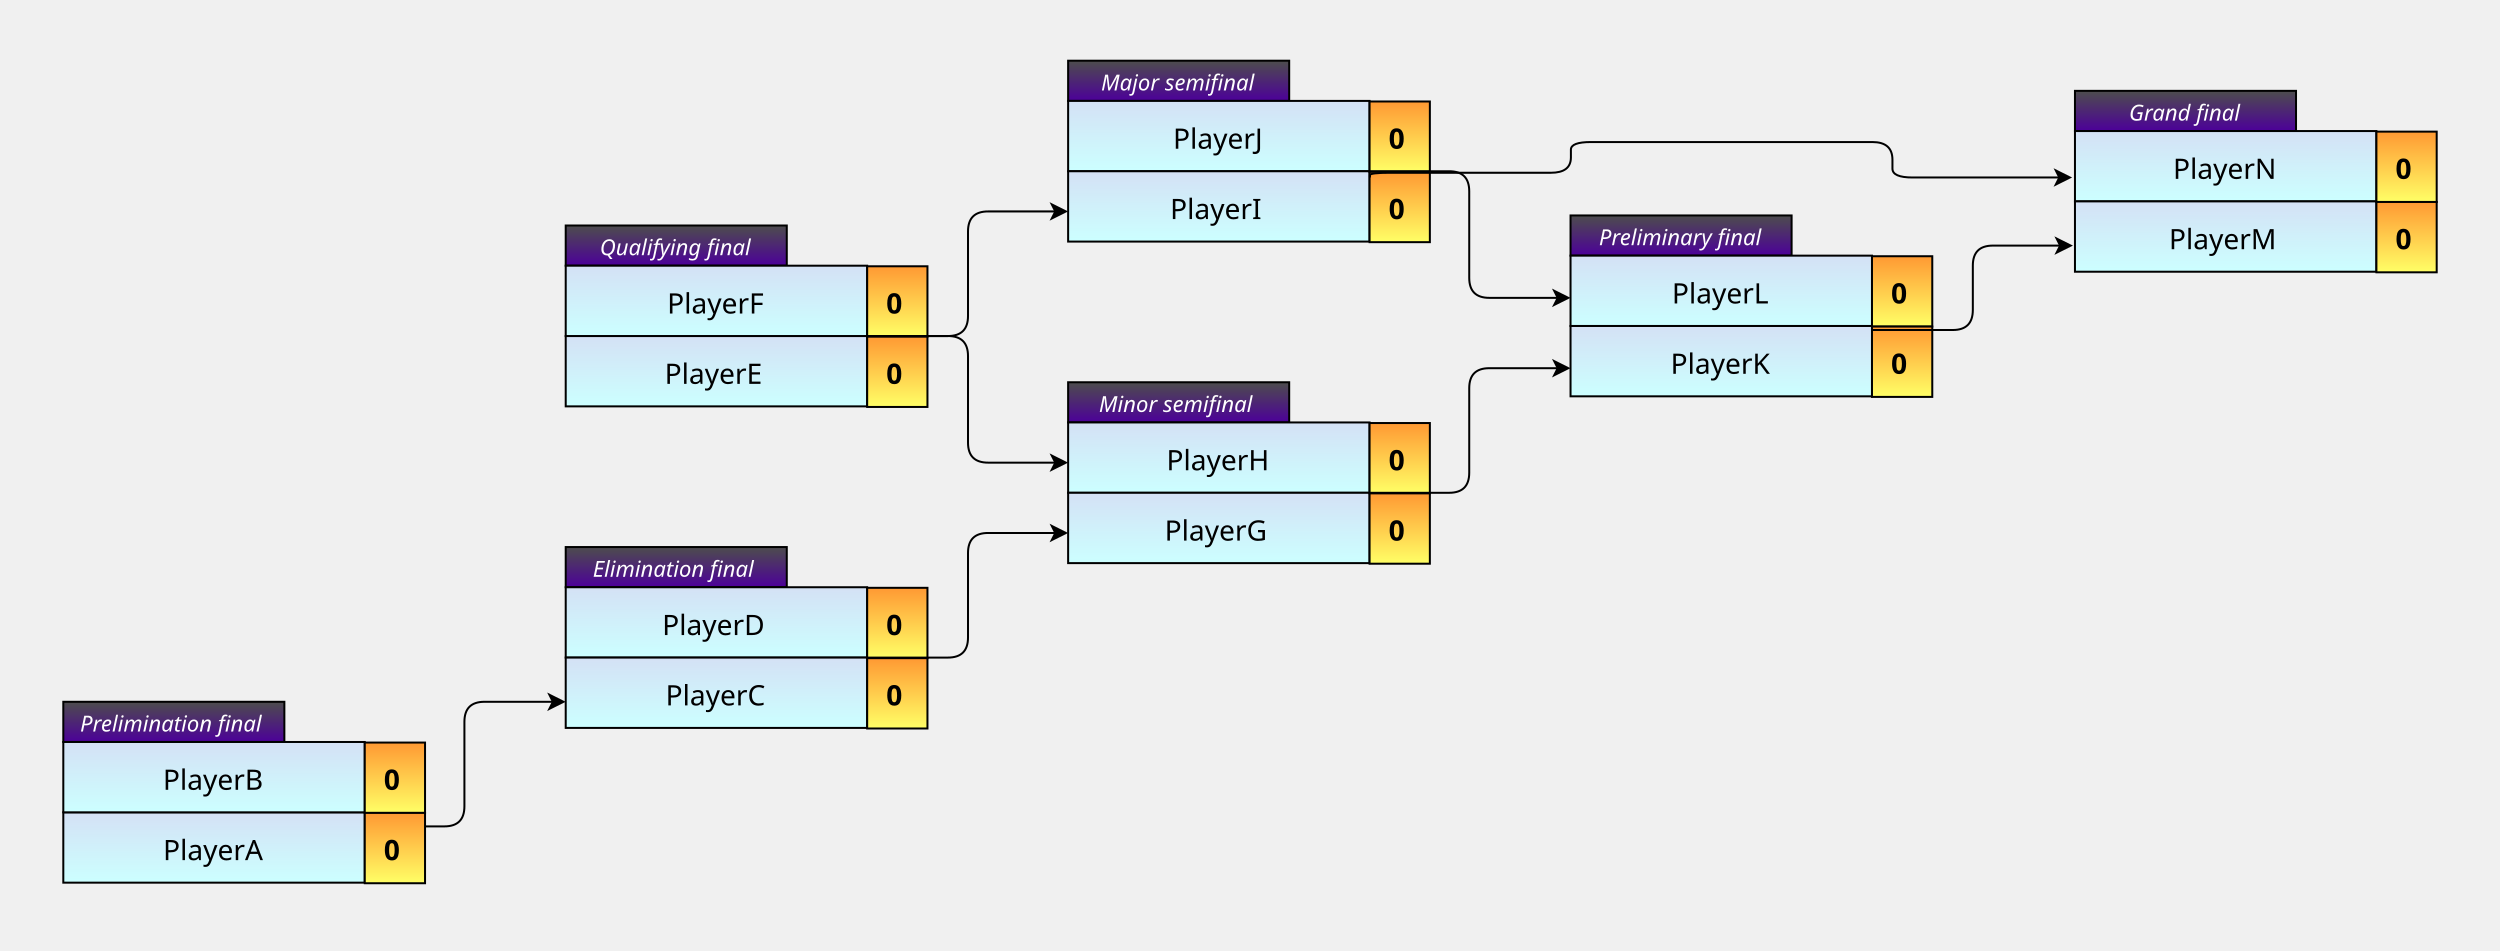
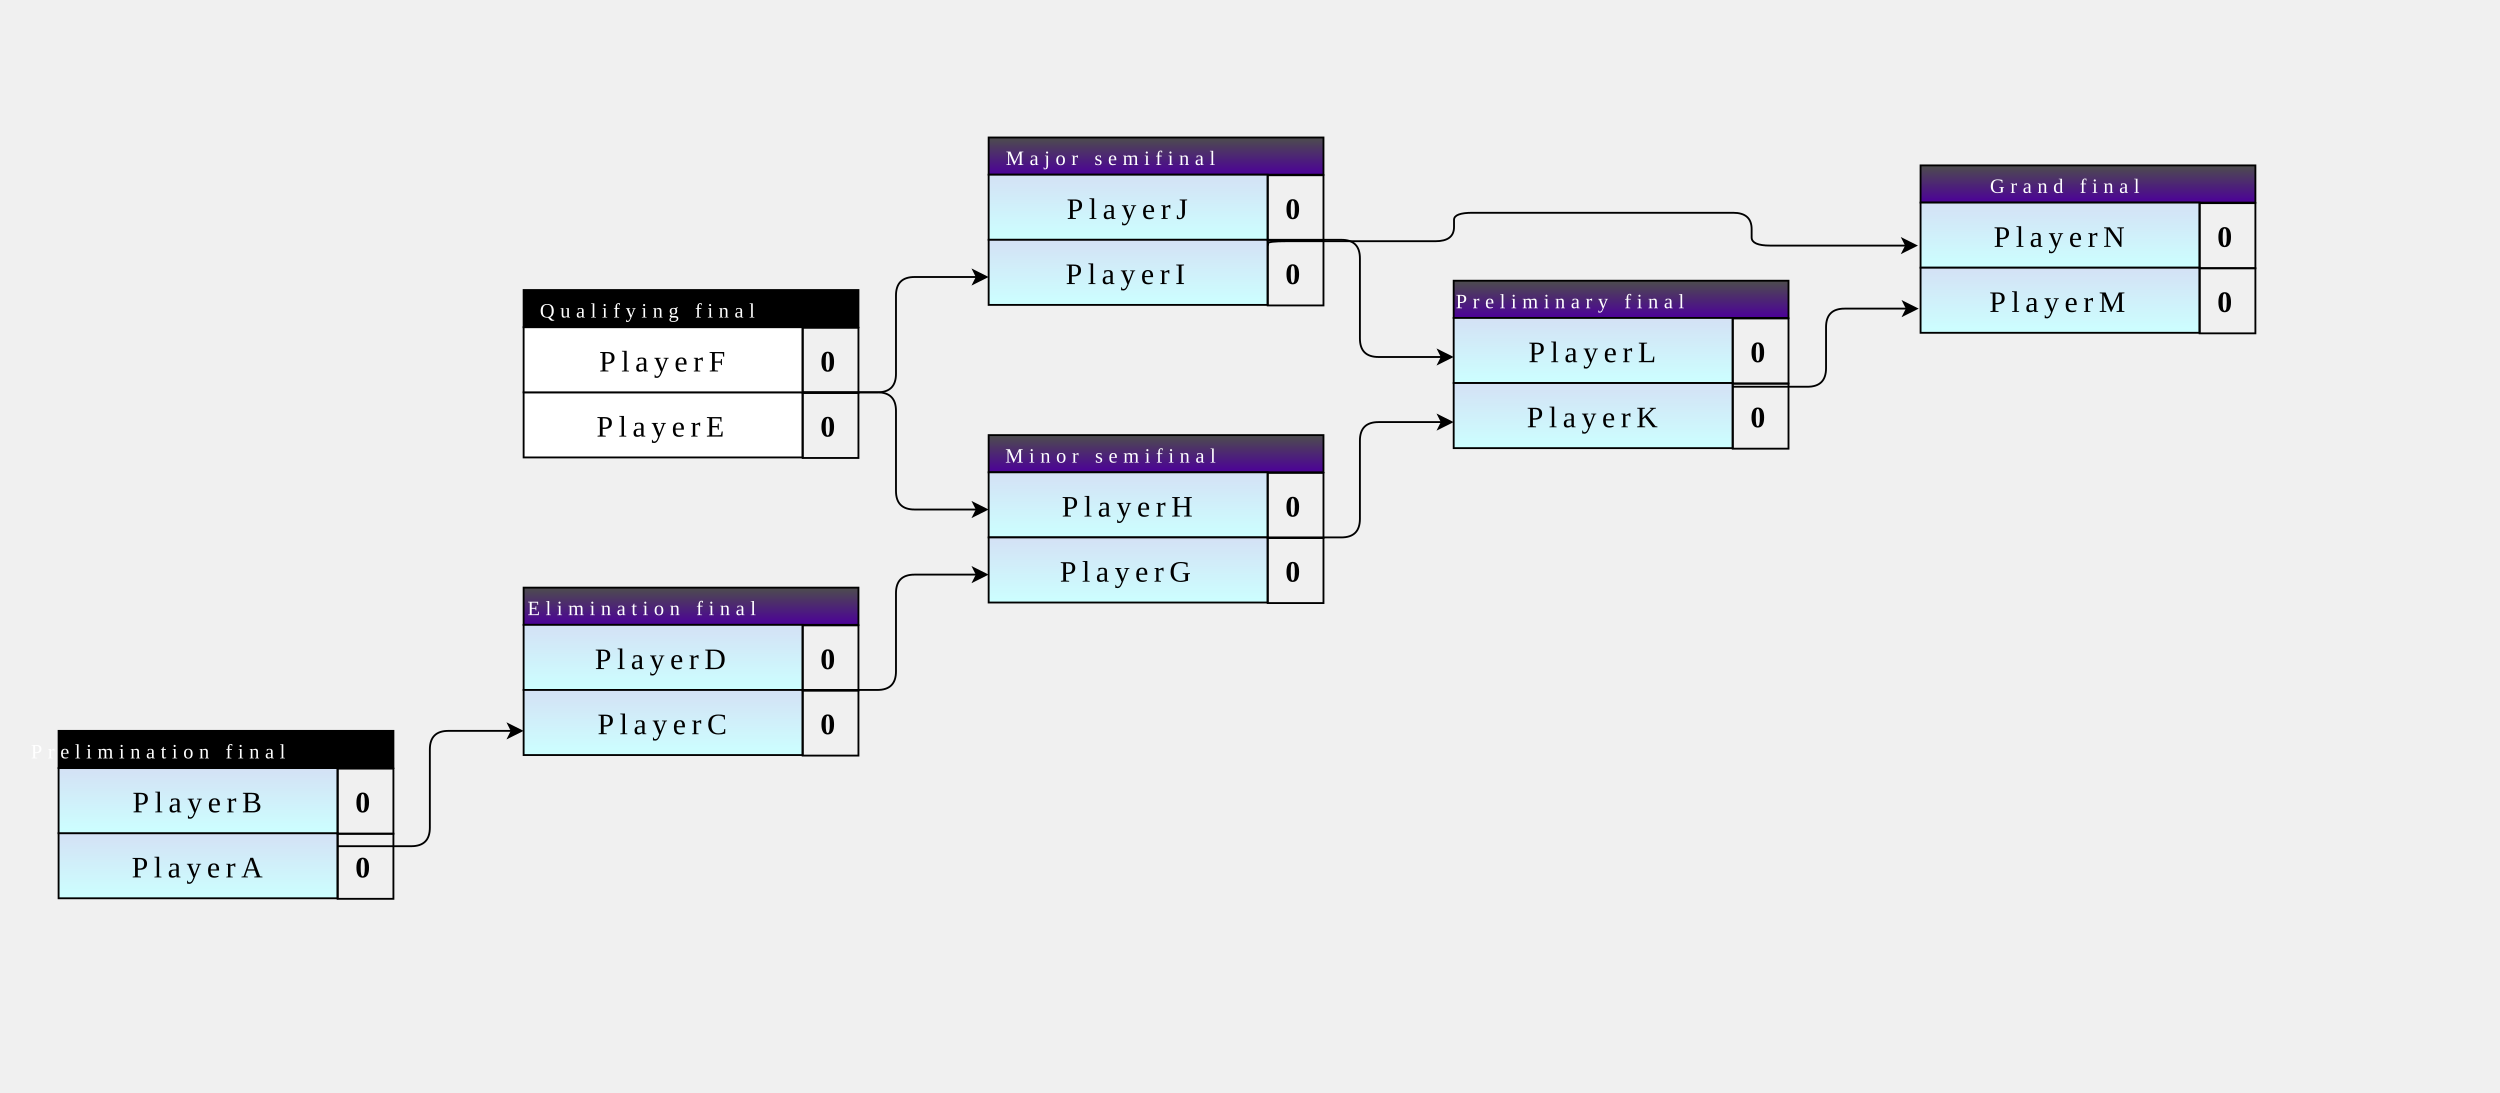
- <svg xmlns="http://www.w3.org/2000/svg" font-family="Verdana" font-size="14px" height="473px" version="1.1" viewBox="-0.5 -0.5 1244 473" width="1244px">
+ <svg xmlns="http://www.w3.org/2000/svg" font-family="Helvetica Neue,Helvetica,Arial,sans-serif;" text-transform="uppercase" letter-spacing="3px" font-weight="200" font-size="16px" height="500px" version="1.1" viewBox="-0.5 -0.5 1344 500" width="1144px">
  <defs>
    <linearGradient id="id1" x1="0%" x2="0%" y1="0%" y2="100%">
      <stop offset="0%" style="stop-color:#D4E1F5" />
      <stop offset="100%" style="stop-color:#CCFFFF" />
    </linearGradient>
    <linearGradient id="id2" x1="0%" x2="0%" y1="100%" y2="0%">
      <stop offset="0%" style="stop-color:#4C0099" />
      <stop offset="100%" style="stop-color:#4D4D4D" />
    </linearGradient>
-     <linearGradient id="id3" x1="0%" x2="0%" y1="0%" y2="100%">
-       <stop offset="0%" style="stop-color:#FF9933" />
-       <stop offset="100%" style="stop-color:#FFFF66" />
-     </linearGradient>
  </defs>
  <g id="prelimination_final_show" opacity="1.0">
    <path d="M 181 410.71 L 220.59 410.71 Q 230.59 410.71 230.59 400.71 L 230.59 358.71 Q 230.59 348.71 240.59 348.71 L 274.63 348.71" fill="none" stroke="#000000" stroke-miterlimit="10" />
    <path d="M 279.88 348.71 L 272.88 352.21 L 274.63 348.71 L 272.88 345.21 Z" fill="#000000" stroke="#000000" stroke-miterlimit="10" />
-     <rect fill="url(#id2)" height="20" stroke="#000000" width="110" x="31" y="348.71" />
+     <rect fill="#000" height="20" stroke="#000000" width="180" x="31" y="348.71" />
    <g transform="translate(33.5,352.5)">
-       <text fill="#FFFFFF" font-size="11px" font-style="italic" text-anchor="middle" x="51" y="11">Prelimination final</text>
+       <text fill="#FFFFFF" font-size="11px" text-anchor="middle" x="51" y="11">Prelimination final</text>
    </g>
    <rect fill="url(#id1)" height="35" stroke="#000000" width="150" x="31" y="403.71" />
    <g transform="translate(79.5,413.5)">
      <text id="prelimination_final_player_away" fill="#000000" text-anchor="middle" x="26" y="14">PlayerA</text>
    </g>
    <rect fill="url(#id1)" height="35" stroke="#000000" width="150" x="31" y="368.71" />
    <g transform="translate(79.5,378.5)">
      <text id="prelimination_final_player_home" fill="#000000" text-anchor="middle" x="26" y="14">PlayerB</text>
    </g>
    <rect fill="url(#id3)" height="35" stroke="#000000" width="30" x="181" y="369" />
    <g transform="translate(189.5,378.5)">
      <text id="prelimination_final_player_home_score" fill="#000000" font-weight="bold" text-anchor="middle" x="5" y="14">0</text>
    </g>
    <rect fill="url(#id3)" height="35" stroke="#000000" width="30" x="181" y="404" />
    <g transform="translate(189.5,413.5)">
      <text id="prelimination_final_player_away_score" fill="#000000" font-weight="bold" text-anchor="middle" x="5" y="14">0</text>
    </g>
    <rect id="prelimination_final_current_match" fill="none" height="150" opacity="0.0" rx="22.5" ry="22.5" stroke="#009900" stroke-width="3" width="240" x="1" y="321" />
  </g>
-   <rect fill="url(#id2)" height="20" stroke="#000000" width="110" x="281" y="111.71" />
+   <rect fill="#000" height="20" stroke="#000000" width="180" x="281" y="111.71" />
  <g transform="translate(292.5,115.5)">
-     <text fill="#FFFFFF" font-size="11px" font-style="italic" text-anchor="middle" x="43" y="11">Qualifying final</text>
+     <text fill="#FFFFFF" font-size="11px" text-anchor="middle" x="55" y="11">Qualifying final</text>
  </g>
-   <rect fill="url(#id1)" height="35" stroke="#000000" width="150" x="281" y="166.71" />
+   <rect fill="#fff" height="35" stroke="#000000" width="150" x="281" y="166.71" />
  <g transform="translate(329.5,176.5)">
    <text id="qualifying_final_player_away" fill="#000000" text-anchor="middle" x="25" y="14">PlayerE</text>
  </g>
-   <rect fill="url(#id1)" height="35" stroke="#000000" width="150" x="281" y="131.71" />
+   <rect fill="#fff" height="35" stroke="#000000" width="150" x="281" y="131.71" />
  <g transform="translate(330.5,141.5)">
    <text id="qualifying_final_player_home" fill="#000000" text-anchor="middle" x="25" y="14">PlayerF</text>
  </g>
  <rect fill="url(#id3)" height="35" stroke="#000000" width="30" x="431" y="132" />
  <g transform="translate(439.5,141.5)">
    <text id="qualifying_final_player_home_score" fill="#000000" font-weight="bold" text-anchor="middle" x="5" y="14">0</text>
  </g>
  <rect fill="url(#id3)" height="35" stroke="#000000" width="30" x="431" y="167" />
  <g transform="translate(439.5,176.5)">
    <text id="qualifying_final_player_away_score" fill="#000000" font-weight="bold" text-anchor="middle" x="5" y="14">0</text>
  </g>
  <rect id="qualifying_final_current_match" fill="none" height="150" opacity="0.0" rx="22.5" ry="22.5" stroke="#009900" stroke-width="3" width="240" x="251" y="81" />
  <path d="M 431 166.71 L 471.18 166.71 Q 481.18 166.71 481.18 156.71 L 481.18 114.71 Q 481.18 104.71 491.18 104.71 L 524.63 104.71" fill="none" stroke="#000000" stroke-miterlimit="10" />
  <path d="M 529.88 104.71 L 522.88 108.21 L 524.63 104.71 L 522.88 101.21 Z" fill="#000000" stroke="#000000" stroke-miterlimit="10" />
  <path d="M 431 166.71 L 471.18 166.71 Q 481.18 166.71 481.18 176.71 L 481.18 219.71 Q 481.18 229.71 491.18 229.71 L 524.63 229.71" fill="none" stroke="#000000" stroke-miterlimit="10" />
  <path d="M 529.88 229.71 L 522.88 233.21 L 524.63 229.71 L 522.88 226.21 Z" fill="#000000" stroke="#000000" stroke-miterlimit="10" />
-   <rect fill="url(#id2)" height="20" stroke="#000000" width="110" x="281" y="271.71" />
+   <rect fill="url(#id2)" height="20" stroke="#000000" width="180" x="281" y="271.71" />
  <g transform="translate(289.5,275.5)">
-     <text fill="#FFFFFF" font-size="11px" font-style="italic" text-anchor="middle" x="45" y="11">Elimination final</text>
+     <text fill="#FFFFFF" font-size="11px" text-anchor="middle" x="55" y="11">Elimination final</text>
  </g>
  <rect fill="url(#id1)" height="35" stroke="#000000" width="150" x="281" y="291.71" />
  <g transform="translate(328.5,301.5)">
    <text id="elimination_final_player_home" fill="#000000" text-anchor="middle" x="26" y="14">PlayerD</text>
  </g>
  <rect fill="url(#id1)" height="35" stroke="#000000" width="150" x="281" y="326.71" />
  <g transform="translate(329.5,336.5)">
    <text id="elimination_final_player_away" fill="#000000" text-anchor="middle" x="26" y="14">PlayerC</text>
  </g>
  <rect fill="url(#id3)" height="35" stroke="#000000" width="30" x="431" y="292" />
  <g transform="translate(439.5,301.5)">
    <text id="elimination_final_player_home_score" fill="#000000" font-weight="bold" text-anchor="middle" x="5" y="14">0</text>
  </g>
  <rect fill="url(#id3)" height="35" stroke="#000000" width="30" x="431" y="327" />
  <g transform="translate(439.5,336.5)">
    <text id="elimination_final_player_away_score" fill="#000000" font-weight="bold" text-anchor="middle" x="5" y="14">0</text>
  </g>
  <rect id="elimination_final_current_match" fill="none" height="150" opacity="0.0" rx="22.5" ry="22.5" stroke="#009900" stroke-width="3" width="240" x="251" y="241" />
  <path d="M 431 326.71 L 471.18 326.71 Q 481.18 326.71 481.18 316.71 L 481.18 274.71 Q 481.18 264.71 491.18 264.71 L 524.63 264.71" fill="none" stroke="#000000" stroke-miterlimit="10" />
  <path d="M 529.88 264.71 L 522.88 268.21 L 524.63 264.71 L 522.88 261.21 Z" fill="#000000" stroke="#000000" stroke-miterlimit="10" />
-   <rect fill="url(#id2)" height="20" stroke="#000000" width="110" x="531" y="29.71" />
+   <rect fill="url(#id2)" height="20" stroke="#000000" width="180" x="531" y="29.71" />
  <g transform="translate(541.5,33.5)">
-     <text fill="#FFFFFF" font-size="11px" font-style="italic" text-anchor="middle" x="44" y="11">Major semifinal</text>
+     <text fill="#FFFFFF" font-size="11px" text-anchor="middle" x="55" y="11">Major semifinal</text>
  </g>
  <rect fill="url(#id1)" height="35" stroke="#000000" width="150" x="531" y="49.71" />
  <g transform="translate(581.5,59.5)">
    <text id="major_semifinal_player_home" fill="#000000" text-anchor="middle" x="24" y="14">PlayerJ</text>
  </g>
  <rect fill="url(#id1)" height="35" stroke="#000000" width="150" x="531" y="84.71" />
  <g transform="translate(581.5,94.5)">
    <text id="major_semifinal_player_away" fill="#000000" text-anchor="middle" x="23" y="14">PlayerI</text>
  </g>
  <rect fill="url(#id3)" height="35" stroke="#000000" width="30" x="681" y="50" />
  <g transform="translate(689.5,59.5)">
    <text id="major_semifinal_player_home_score" fill="#000000" font-weight="bold" text-anchor="middle" x="5" y="14">0</text>
  </g>
  <rect fill="url(#id3)" height="35" stroke="#000000" width="30" x="681" y="85" />
  <g transform="translate(689.5,94.5)">
    <text id="major_semifinal_player_away_score" fill="#000000" font-weight="bold" text-anchor="middle" x="5" y="14">0</text>
  </g>
  <rect id="major_semifinal_current_match" fill="none" height="150" opacity="0.0" rx="22.5" ry="22.5" stroke="#009900" stroke-width="3" width="240" x="501" y="1" />
  <path d="M 681 84.71 L 720.59 84.71 Q 730.59 84.71 730.59 94.71 L 730.59 137.71 Q 730.59 147.71 740.59 147.71 L 774.63 147.71" fill="none" stroke="#000000" stroke-miterlimit="10" />
  <path d="M 779.88 147.71 L 772.88 151.21 L 774.63 147.71 L 772.88 144.21 Z" fill="#000000" stroke="#000000" stroke-miterlimit="10" />
  <path d="M 681.18 87.82 L 681.18 86.65 Q 681.18 85.47 691.18 85.47 L 771.18 85.47 Q 781.18 85.47 781.18 77.82 L 781.18 74 Q 781.18 70.18 791.18 70.18 L 931.18 70.18 Q 941.18 70.18 941.18 79 L 941.18 83.41 Q 941.18 87.82 951.18 87.82 L 1024.22 87.82" fill="none" stroke="#000000" stroke-miterlimit="10" />
  <path d="M 1029.47 87.82 L 1022.47 91.32 L 1024.22 87.82 L 1022.47 84.32 Z" fill="#000000" stroke="#000000" stroke-miterlimit="10" />
-   <rect fill="url(#id2)" height="20" stroke="#000000" width="110" x="531" y="189.71" />
+   <rect fill="url(#id2)" height="20" stroke="#000000" width="180" x="531" y="189.71" />
  <g transform="translate(541.5,193.5)">
-     <text fill="#FFFFFF" font-size="11px" font-style="italic" text-anchor="middle" x="43" y="11">Minor semifinal</text>
+     <text fill="#FFFFFF" font-size="11px" text-anchor="middle" x="55" y="11">Minor semifinal</text>
  </g>
  <rect fill="url(#id1)" height="35" stroke="#000000" width="150" x="531" y="209.71" />
  <g transform="translate(579.5,219.5)">
    <text id="minor_semifinal_player_home" fill="#000000" text-anchor="middle" x="26" y="14">PlayerH</text>
  </g>
  <rect fill="url(#id1)" height="35" stroke="#000000" width="150" x="531" y="244.71" />
  <g transform="translate(578.5,254.5)">
    <text id="minor_semifinal_player_away" fill="#000000" text-anchor="middle" x="26" y="14">PlayerG</text>
  </g>
  <rect fill="url(#id3)" height="35" stroke="#000000" width="30" x="681" y="210" />
  <g transform="translate(689.5,219.5)">
    <text id="minor_semifinal_player_home_score" fill="#000000" font-weight="bold" text-anchor="middle" x="5" y="14">0</text>
  </g>
  <rect fill="url(#id3)" height="35" stroke="#000000" width="30" x="681" y="245" />
  <g transform="translate(689.5,254.5)">
    <text id="minor_semifinal_player_away_score" fill="#000000" font-weight="bold" text-anchor="middle" x="5" y="14">0</text>
  </g>
  <rect id="minor_semifinal_current_match" fill="none" height="150" opacity="0.0" rx="22.5" ry="22.5" stroke="#009900" stroke-width="3" width="240" x="501" y="161" />
  <path d="M 681 244.71 L 720.59 244.71 Q 730.59 244.71 730.59 234.71 L 730.59 192.71 Q 730.59 182.71 740.59 182.71 L 774.63 182.71" fill="none" stroke="#000000" stroke-miterlimit="10" />
  <path d="M 779.88 182.71 L 772.88 186.21 L 774.63 182.71 L 772.88 179.21 Z" fill="#000000" stroke="#000000" stroke-miterlimit="10" />
-   <rect fill="url(#id2)" height="20" stroke="#000000" width="110" x="781" y="106.71" />
+   <rect fill="url(#id2)" height="20" stroke="#000000" width="180" x="781" y="106.71" />
  <g transform="translate(788.5,110.5)">
-     <text fill="#FFFFFF" font-size="11px" font-style="italic" text-anchor="middle" x="47" y="11">Preliminary final</text>
+     <text fill="#FFFFFF" font-size="11px" text-anchor="middle" x="55" y="11">Preliminary final</text>
  </g>
  <rect fill="url(#id1)" height="35" stroke="#000000" width="150" x="781" y="126.71" />
  <g transform="translate(830.5,136.5)">
    <text id="preliminary_final_player_home" fill="#000000" text-anchor="middle" x="25" y="14">PlayerL</text>
  </g>
  <rect fill="url(#id1)" height="35" stroke="#000000" width="150" x="781" y="161.71" />
  <g transform="translate(829.5,171.5)">
    <text id="preliminary_final_player_away" fill="#000000" text-anchor="middle" x="26" y="14">PlayerK</text>
  </g>
  <rect fill="url(#id3)" height="35" stroke="#000000" width="30" x="931" y="127" />
  <g transform="translate(939.5,136.5)">
    <text id="preliminary_final_player_home_score" fill="#000000" font-weight="bold" text-anchor="middle" x="5" y="14">0</text>
  </g>
  <rect fill="url(#id3)" height="35" stroke="#000000" width="30" x="931" y="162" />
  <g transform="translate(939.5,171.5)">
    <text id="preliminary_final_player_away_score" fill="#000000" font-weight="bold" text-anchor="middle" x="5" y="14">0</text>
  </g>
  <rect id="preliminary_final_current_match" fill="none" height="150" opacity="0.0" rx="22.5" ry="22.5" stroke="#009900" stroke-width="3" width="240" x="751" y="81" />
  <path d="M 931 163.71 L 971.18 163.71 Q 981.18 163.71 981.18 153.71 L 981.18 131.71 Q 981.18 121.71 991.18 121.71 L 1024.63 121.71" fill="none" stroke="#000000" stroke-miterlimit="10" />
  <path d="M 1029.88 121.71 L 1022.88 125.21 L 1024.63 121.71 L 1022.88 118.21 Z" fill="#000000" stroke="#000000" stroke-miterlimit="10" />
-   <rect fill="url(#id2)" height="20" stroke="#000000" width="110" x="1032" y="44.71" />
+   <rect fill="url(#id2)" height="20" stroke="#000000" width="180" x="1032" y="44.71" />
  <g transform="translate(1054.5,48.5)">
-     <text fill="#FFFFFF" font-size="11px" font-style="italic" text-anchor="middle" x="32" y="11">Grand final</text>
+     <text fill="#FFFFFF" font-size="11px" text-anchor="middle" x="55" y="11">Grand final</text>
  </g>
  <rect fill="url(#id1)" height="35" stroke="#000000" width="150" x="1032" y="64.71" />
  <g transform="translate(1080.5,74.5)">
    <text id="grand_final_player_home" fill="#000000" text-anchor="middle" x="26" y="14">PlayerN</text>
  </g>
  <rect fill="url(#id1)" height="35" stroke="#000000" width="150" x="1032" y="99.71" />
  <g transform="translate(1079.5,109.5)">
    <text id="grand_final_player_away" fill="#000000" text-anchor="middle" x="26" y="14">PlayerM</text>
  </g>
  <rect fill="url(#id3)" height="35" stroke="#000000" width="30" x="1182" y="65" />
  <g transform="translate(1190.5,74.5)">
    <text id="grand_final_player_home_score" fill="#000000" font-weight="bold" text-anchor="middle" x="5" y="14">0</text>
  </g>
  <rect fill="url(#id3)" height="35" stroke="#000000" width="30" x="1182" y="100" />
  <g transform="translate(1190.5,109.5)">
    <text id="grand_final_player_away_score" fill="#000000" font-weight="bold" text-anchor="middle" x="5" y="14">0</text>
  </g>
  <rect id="grand_final_current_match" fill="none" height="150" opacity="0.0" rx="22.5" ry="22.5" stroke="#009900" stroke-width="3" width="240" x="1001" y="21" />
</svg>
